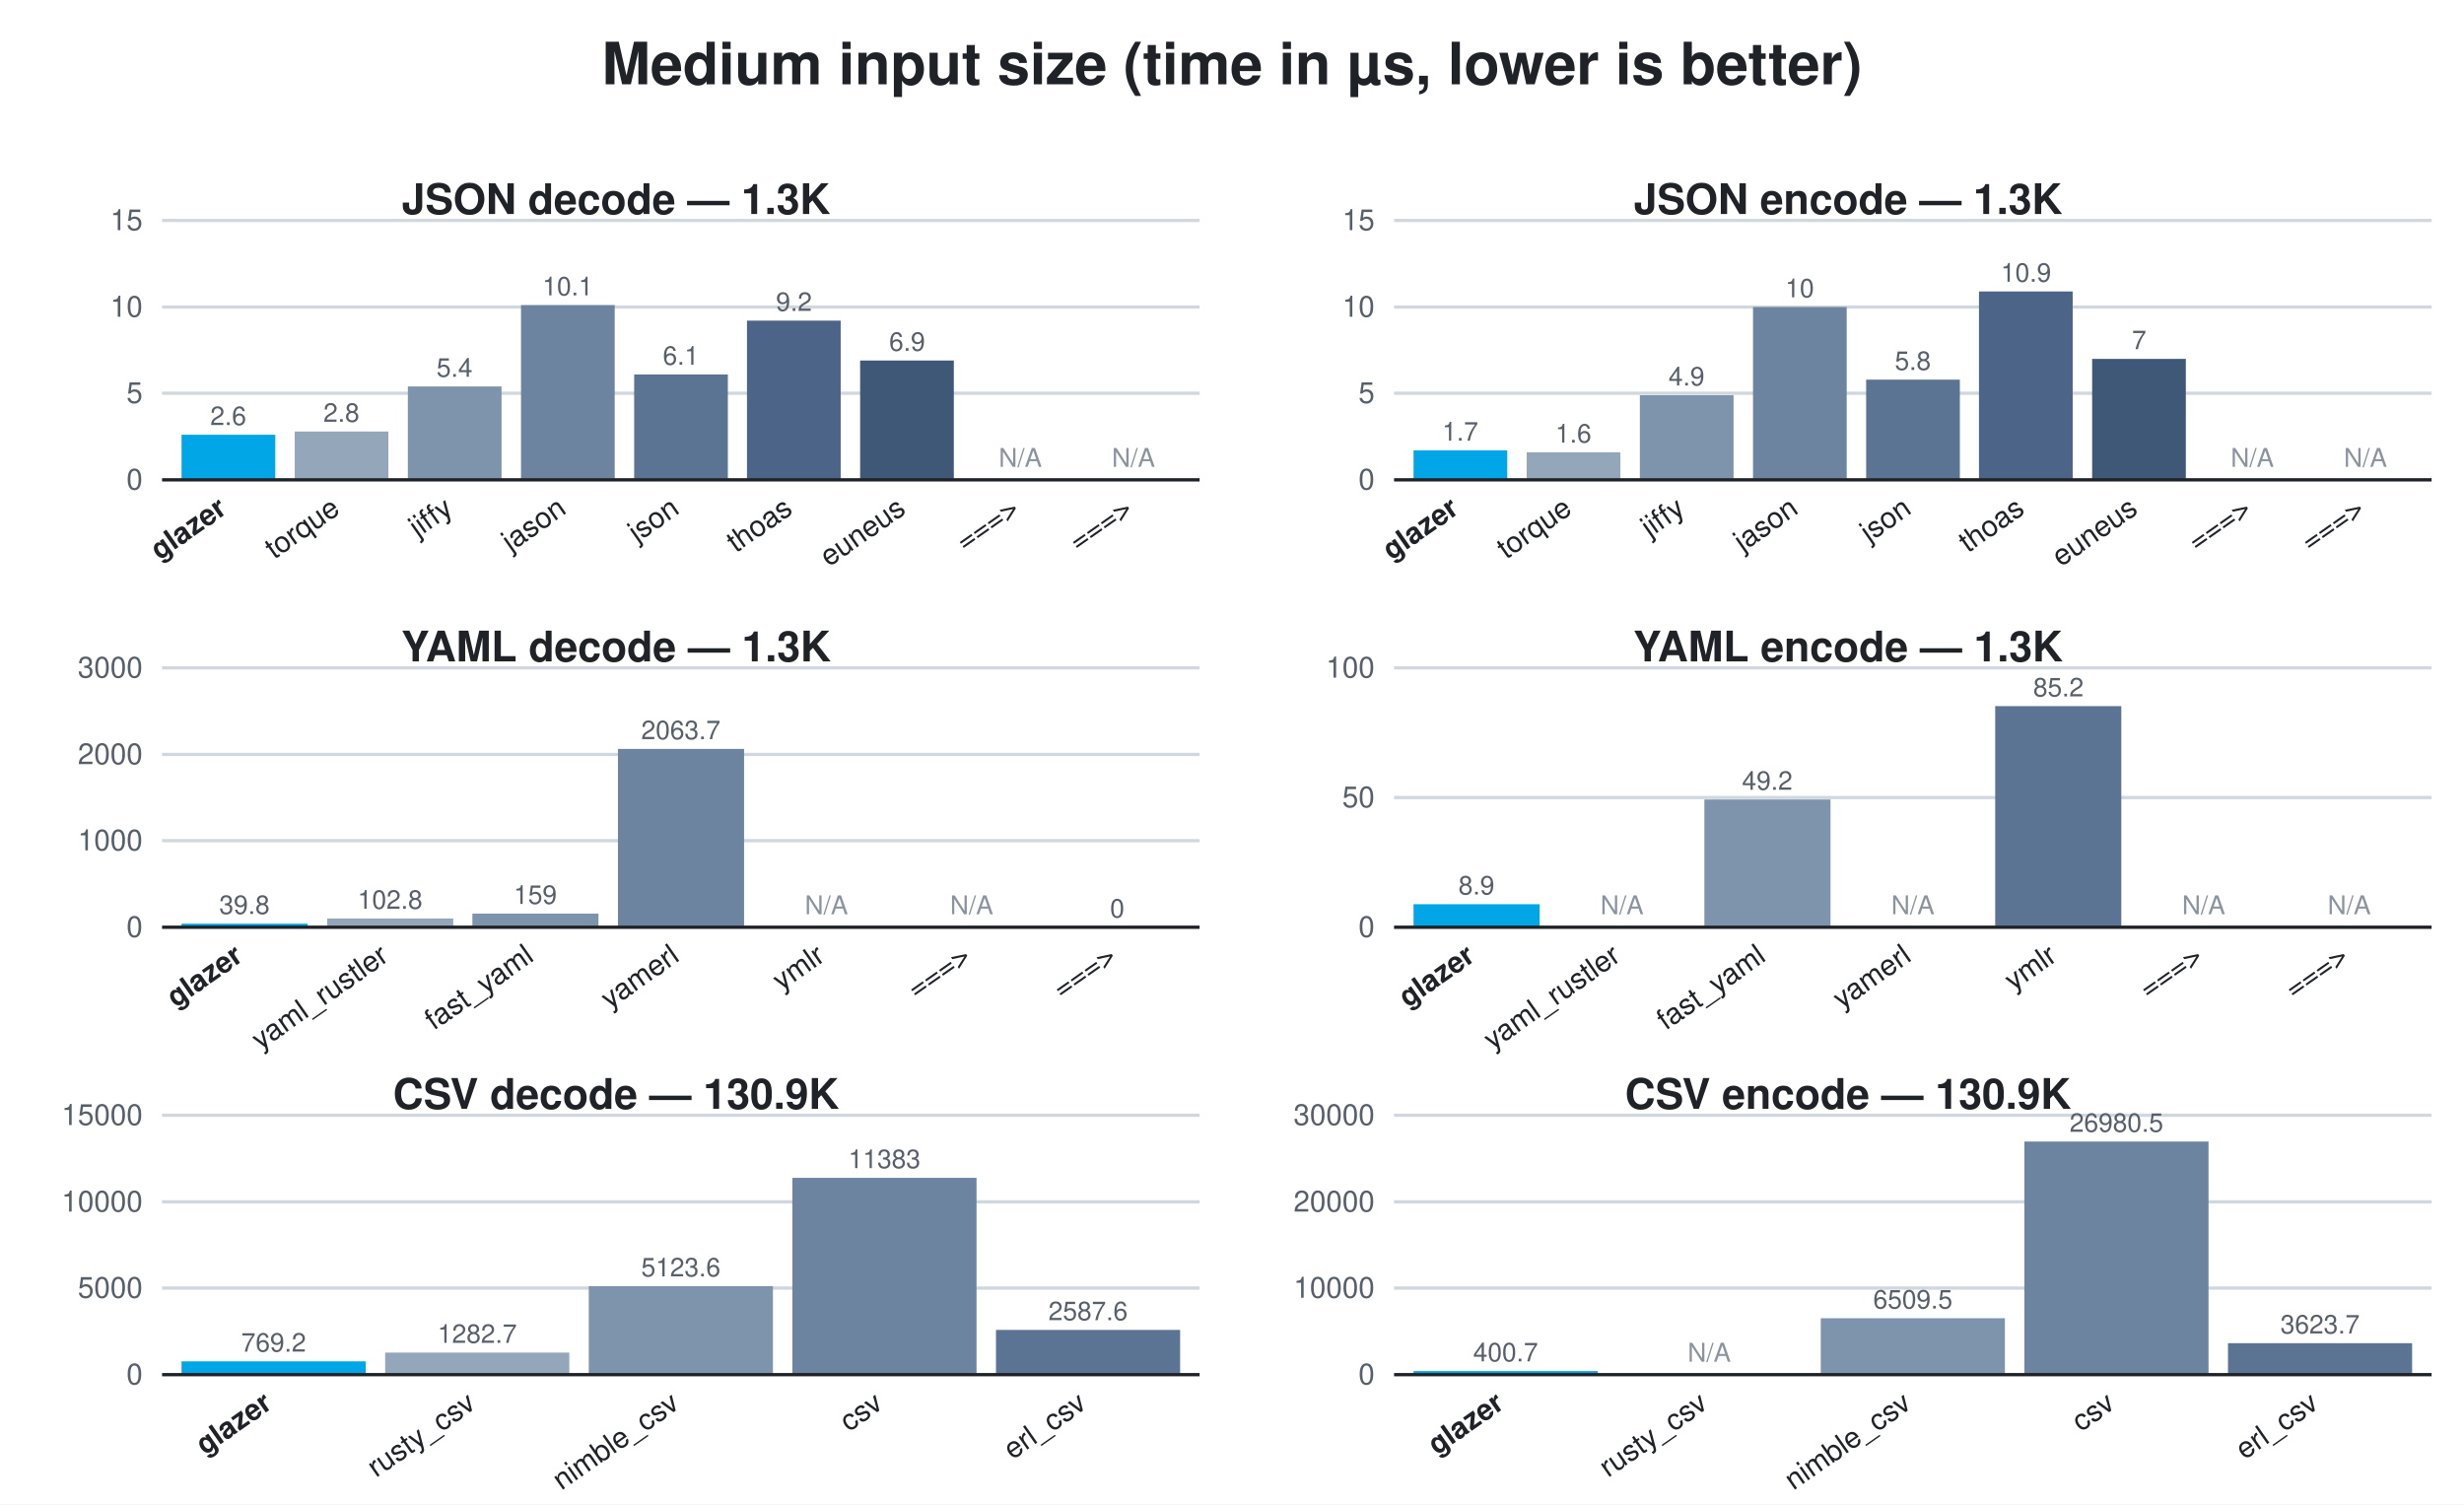
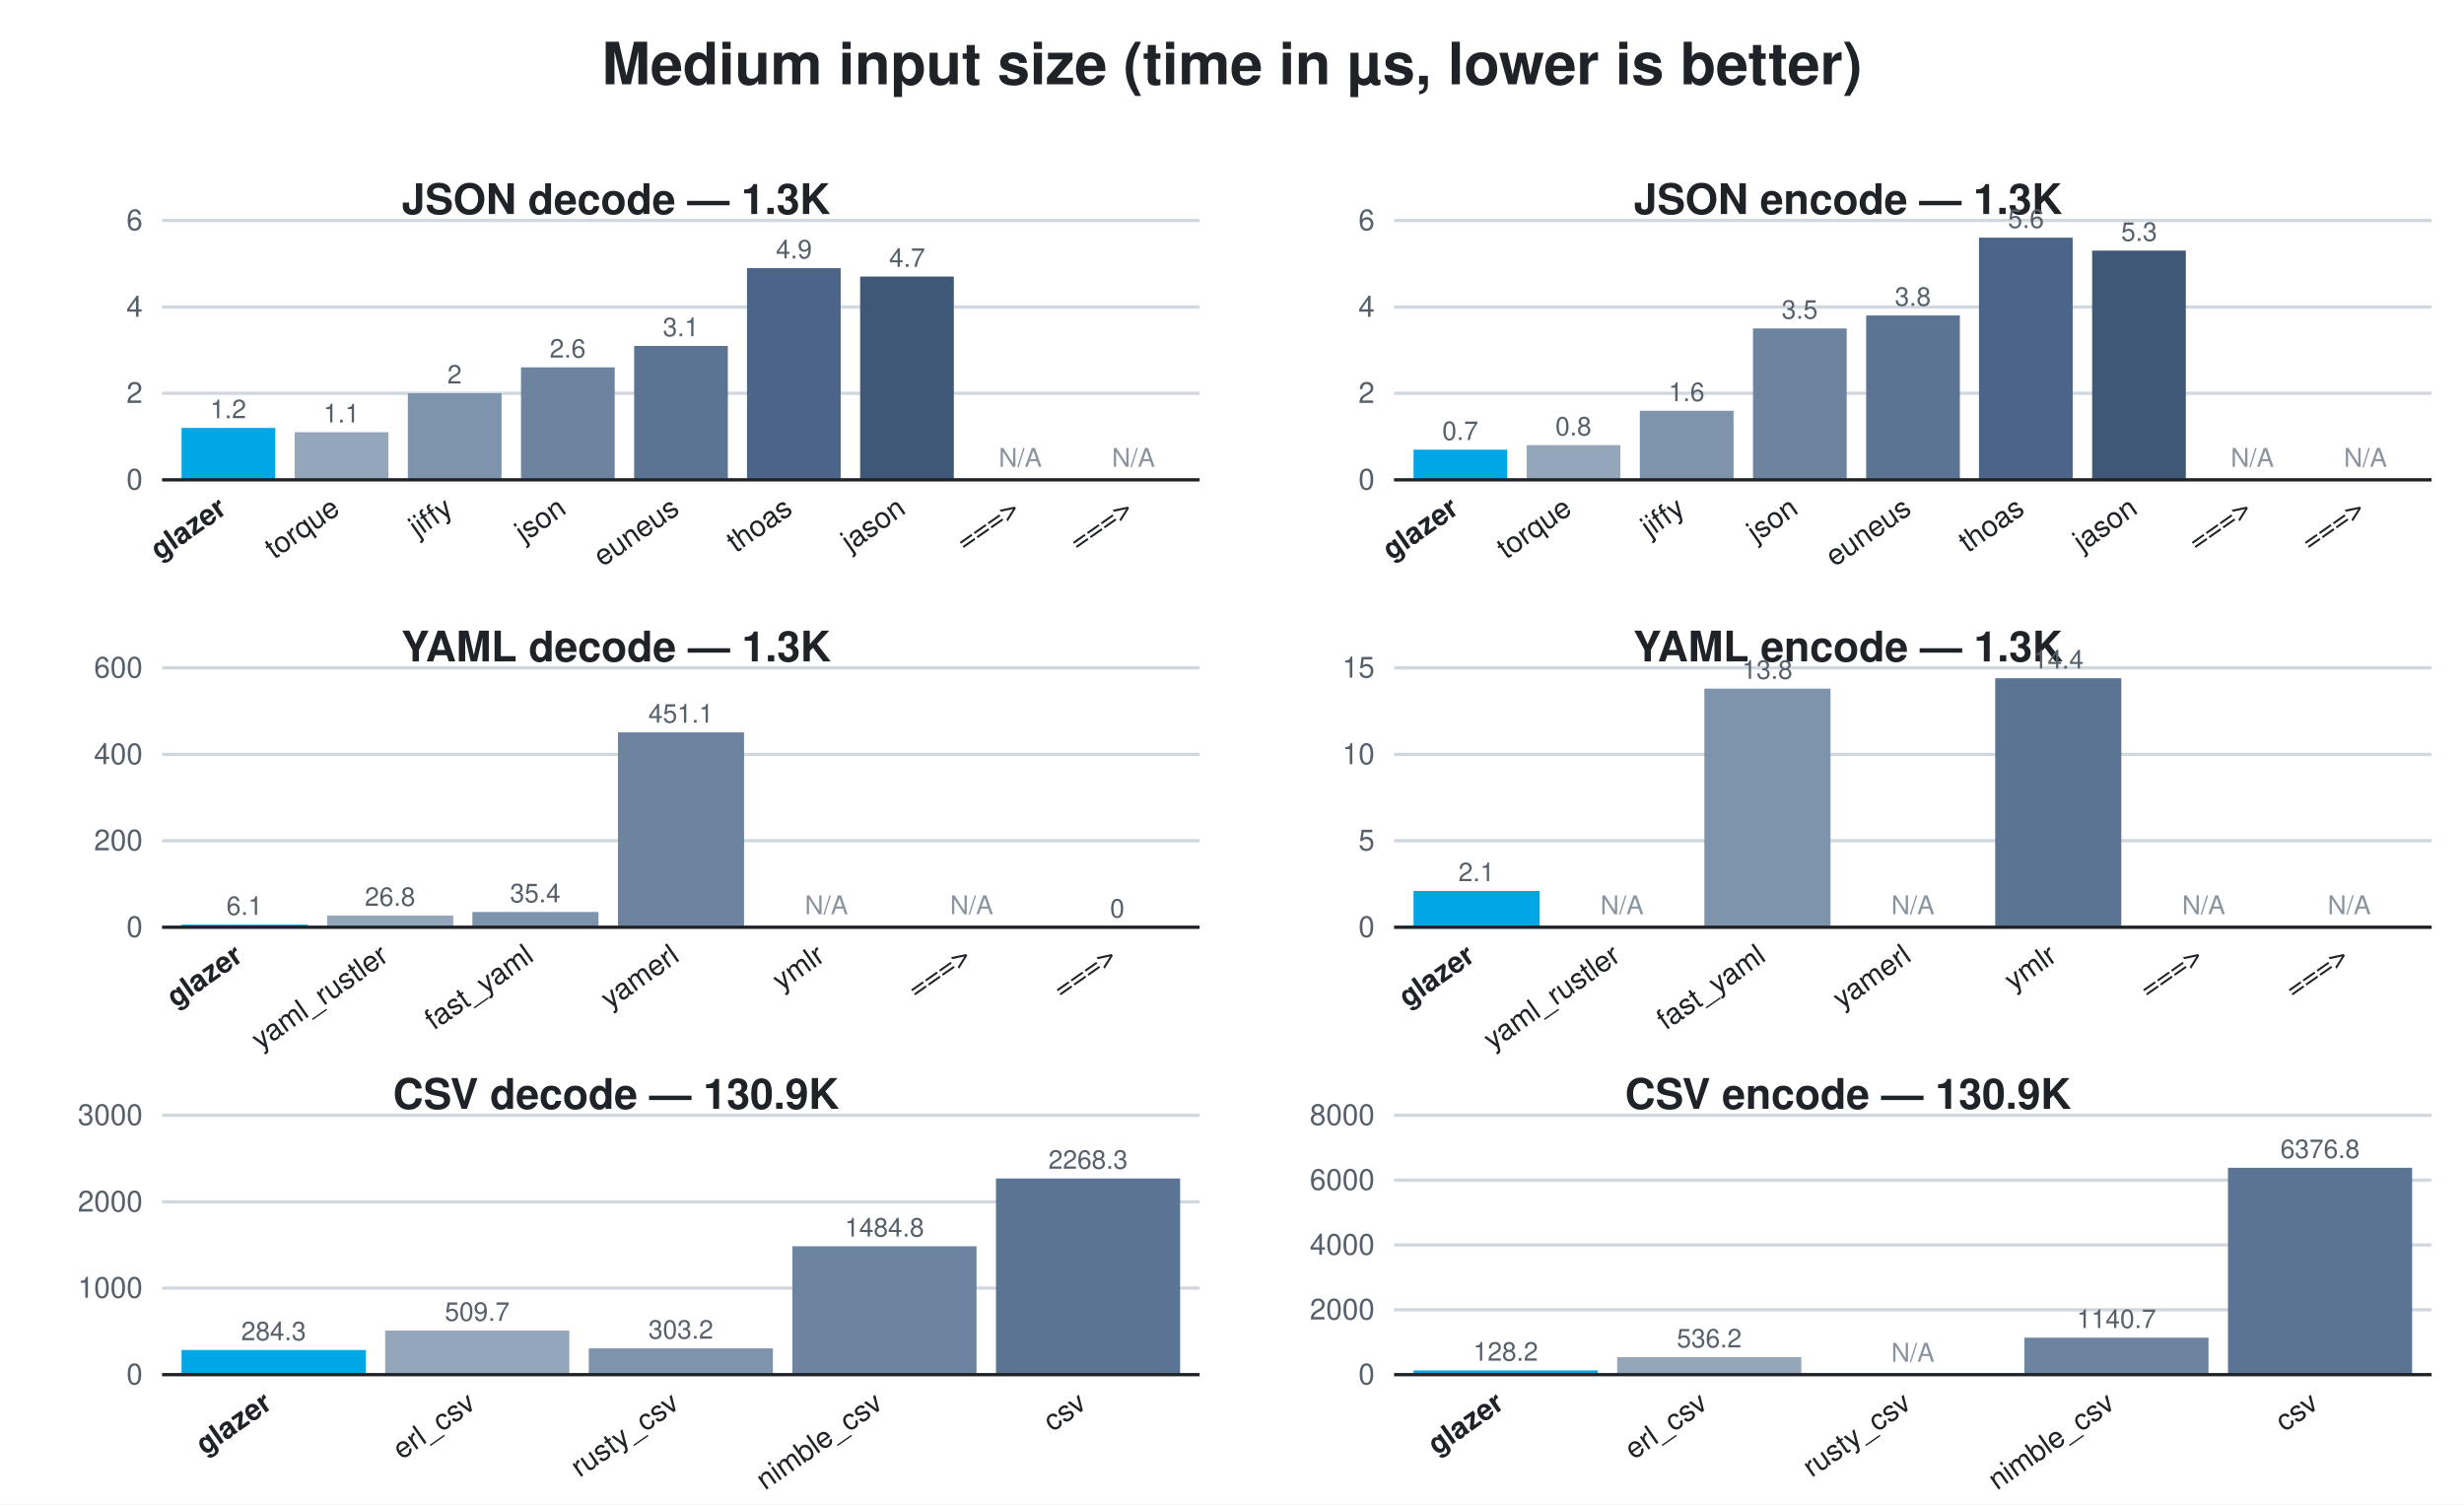
<svg xmlns="http://www.w3.org/2000/svg" width="760" height="464" viewBox="0 0 760 464" font-family="Helvetica, Arial, sans-serif">
  <style>
    .bg     { fill: #ffffff; }
    .fg     { fill: #1f2328; }
    .muted  { fill: #57606a; }
    .faint  { fill: #8b949e; }
    .grid   { stroke: #d0d7de; }
    .axis   { stroke: #1f2328; }
    .bar-0 { fill: #aab8c8; }
    .bar-1 { fill: #94a6ba; }
    .bar-2 { fill: #7e94ac; }
    .bar-3 { fill: #6c84a0; }
    .bar-4 { fill: #5c7494; }
    .bar-5 { fill: #4c6488; }
    .bar-6 { fill: #3f5878; }
    .bar-7 { fill: #344a68; }
    .bar-8 { fill: #2a3c58; }
    .bar-9 { fill: #1f2e48; }
    .bar-glazer { fill: #00a6e6; }
    @media (prefers-color-scheme: dark) {
      .bg     { fill: #0d1117; }
      .fg     { fill: #e6edf3; }
      .muted  { fill: #c9d1d9; }
      .faint  { fill: #8b949e; }
      .grid   { stroke: #30363d; }
      .axis   { stroke: #e6edf3; }
      .bar-0 { fill: #9aacc0; }
      .bar-1 { fill: #8398b0; }
      .bar-2 { fill: #6e84a0; }
      .bar-3 { fill: #5c7290; }
      .bar-4 { fill: #4c6080; }
      .bar-5 { fill: #3e5070; }
      .bar-6 { fill: #324060; }
      .bar-7 { fill: #283450; }
      .bar-8 { fill: #1f2840; }
      .bar-9 { fill: #161c30; }
      .bar-glazer { fill: #00b5fe; }
    }
  </style>
  <rect width="760" height="464" class="bg" />
  <text x="380.0" y="26" text-anchor="middle" font-size="18" font-weight="bold" class="fg">Medium input size (time in µs, lower is better)</text>
  <text x="190.0" y="66.0" text-anchor="middle" font-size="13" font-weight="bold" class="fg">JSON decode — 1.3K</text>
  <line x1="50.0" y1="148.0" x2="370.0" y2="148.0" class="grid" stroke-width="1" />
  <text x="44.0" y="151.0" text-anchor="end" font-size="9" class="muted">0</text>
  <line x1="50.0" y1="121.3" x2="370.0" y2="121.3" class="grid" stroke-width="1" />
-   <text x="44.0" y="124.3" text-anchor="end" font-size="9" class="muted">5</text>
+   <text x="44.0" y="124.3" text-anchor="end" font-size="9" class="muted">2</text>
  <line x1="50.0" y1="94.7" x2="370.0" y2="94.7" class="grid" stroke-width="1" />
-   <text x="44.0" y="97.7" text-anchor="end" font-size="9" class="muted">10</text>
+   <text x="44.0" y="97.7" text-anchor="end" font-size="9" class="muted">4</text>
  <line x1="50.0" y1="68.0" x2="370.0" y2="68.0" class="grid" stroke-width="1" />
-   <text x="44.0" y="71.0" text-anchor="end" font-size="9" class="muted">15</text>
-   <rect x="56.0" y="134.1" width="28.9" height="13.9" class="bar-glazer" />
-   <text x="70.4" y="131.1" text-anchor="middle" font-size="8" class="muted">2.6</text>
+   <text x="44.0" y="71.0" text-anchor="end" font-size="9" class="muted">6</text>
+   <rect x="56.0" y="132.0" width="28.9" height="16.0" class="bar-glazer" />
+   <text x="70.4" y="129.0" text-anchor="middle" font-size="8" class="muted">1.2</text>
  <text x="70.4" y="158.0" text-anchor="end" font-size="9" class="fg" font-weight="bold" transform="rotate(-35 70.4,158.0)">glazer</text>
-   <rect x="90.9" y="133.1" width="28.9" height="14.9" class="bar-1" />
-   <text x="105.3" y="130.1" text-anchor="middle" font-size="8" class="muted">2.8</text>
+   <rect x="90.9" y="133.3" width="28.9" height="14.7" class="bar-1" />
+   <text x="105.3" y="130.3" text-anchor="middle" font-size="8" class="muted">1.1</text>
  <text x="105.3" y="158.0" text-anchor="end" font-size="9" class="fg" transform="rotate(-35 105.3,158.0)">torque</text>
-   <rect x="125.8" y="119.2" width="28.9" height="28.8" class="bar-2" />
-   <text x="140.2" y="116.2" text-anchor="middle" font-size="8" class="muted">5.4</text>
+   <rect x="125.8" y="121.3" width="28.9" height="26.7" class="bar-2" />
+   <text x="140.2" y="118.3" text-anchor="middle" font-size="8" class="muted">2</text>
  <text x="140.2" y="158.0" text-anchor="end" font-size="9" class="fg" transform="rotate(-35 140.2,158.0)">jiffy</text>
-   <rect x="160.7" y="94.1" width="28.9" height="53.9" class="bar-3" />
-   <text x="175.1" y="91.1" text-anchor="middle" font-size="8" class="muted">10.1</text>
-   <text x="175.1" y="158.0" text-anchor="end" font-size="9" class="fg" transform="rotate(-35 175.1,158.0)">jason</text>
-   <rect x="195.6" y="115.5" width="28.9" height="32.5" class="bar-4" />
-   <text x="210.0" y="112.5" text-anchor="middle" font-size="8" class="muted">6.1</text>
-   <text x="210.0" y="158.0" text-anchor="end" font-size="9" class="fg" transform="rotate(-35 210.0,158.0)">json</text>
-   <rect x="230.4" y="98.9" width="28.9" height="49.1" class="bar-5" />
-   <text x="244.9" y="95.9" text-anchor="middle" font-size="8" class="muted">9.2</text>
+   <rect x="160.7" y="113.3" width="28.9" height="34.7" class="bar-3" />
+   <text x="175.1" y="110.3" text-anchor="middle" font-size="8" class="muted">2.6</text>
+   <text x="175.1" y="158.0" text-anchor="end" font-size="9" class="fg" transform="rotate(-35 175.1,158.0)">json</text>
+   <rect x="195.6" y="106.7" width="28.9" height="41.3" class="bar-4" />
+   <text x="210.0" y="103.7" text-anchor="middle" font-size="8" class="muted">3.1</text>
+   <text x="210.0" y="158.0" text-anchor="end" font-size="9" class="fg" transform="rotate(-35 210.0,158.0)">euneus</text>
+   <rect x="230.4" y="82.7" width="28.9" height="65.3" class="bar-5" />
+   <text x="244.9" y="79.7" text-anchor="middle" font-size="8" class="muted">4.9</text>
  <text x="244.9" y="158.0" text-anchor="end" font-size="9" class="fg" transform="rotate(-35 244.9,158.0)">thoas</text>
-   <rect x="265.3" y="111.2" width="28.9" height="36.8" class="bar-6" />
-   <text x="279.8" y="108.2" text-anchor="middle" font-size="8" class="muted">6.9</text>
-   <text x="279.8" y="158.0" text-anchor="end" font-size="9" class="fg" transform="rotate(-35 279.8,158.0)">euneus</text>
+   <rect x="265.3" y="85.3" width="28.9" height="62.7" class="bar-6" />
+   <text x="279.8" y="82.3" text-anchor="middle" font-size="8" class="muted">4.7</text>
+   <text x="279.8" y="158.0" text-anchor="end" font-size="9" class="fg" transform="rotate(-35 279.8,158.0)">jason</text>
  <text x="314.7" y="144.0" text-anchor="middle" font-size="8" class="faint">N/A</text>
  <text x="314.7" y="158.0" text-anchor="end" font-size="9" class="fg" transform="rotate(-35 314.7,158.0)">===&gt;</text>
  <text x="349.6" y="144.0" text-anchor="middle" font-size="8" class="faint">N/A</text>
  <text x="349.6" y="158.0" text-anchor="end" font-size="9" class="fg" transform="rotate(-35 349.6,158.0)">===&gt;</text>
  <line x1="50.0" y1="148.0" x2="370.0" y2="148.0" class="axis" stroke-width="1" />
  <text x="570.0" y="66.0" text-anchor="middle" font-size="13" font-weight="bold" class="fg">JSON encode — 1.3K</text>
  <line x1="430.0" y1="148.0" x2="750.0" y2="148.0" class="grid" stroke-width="1" />
  <text x="424.0" y="151.0" text-anchor="end" font-size="9" class="muted">0</text>
  <line x1="430.0" y1="121.3" x2="750.0" y2="121.3" class="grid" stroke-width="1" />
-   <text x="424.0" y="124.3" text-anchor="end" font-size="9" class="muted">5</text>
+   <text x="424.0" y="124.3" text-anchor="end" font-size="9" class="muted">2</text>
  <line x1="430.0" y1="94.7" x2="750.0" y2="94.7" class="grid" stroke-width="1" />
-   <text x="424.0" y="97.7" text-anchor="end" font-size="9" class="muted">10</text>
+   <text x="424.0" y="97.7" text-anchor="end" font-size="9" class="muted">4</text>
  <line x1="430.0" y1="68.0" x2="750.0" y2="68.0" class="grid" stroke-width="1" />
-   <text x="424.0" y="71.0" text-anchor="end" font-size="9" class="muted">15</text>
-   <rect x="436.0" y="138.9" width="28.9" height="9.1" class="bar-glazer" />
-   <text x="450.4" y="135.9" text-anchor="middle" font-size="8" class="muted">1.7</text>
+   <text x="424.0" y="71.0" text-anchor="end" font-size="9" class="muted">6</text>
+   <rect x="436.0" y="138.7" width="28.9" height="9.3" class="bar-glazer" />
+   <text x="450.4" y="135.7" text-anchor="middle" font-size="8" class="muted">0.7</text>
  <text x="450.4" y="158.0" text-anchor="end" font-size="9" class="fg" font-weight="bold" transform="rotate(-35 450.4,158.0)">glazer</text>
-   <rect x="470.9" y="139.5" width="28.9" height="8.5" class="bar-1" />
-   <text x="485.3" y="136.5" text-anchor="middle" font-size="8" class="muted">1.6</text>
+   <rect x="470.9" y="137.3" width="28.9" height="10.7" class="bar-1" />
+   <text x="485.3" y="134.3" text-anchor="middle" font-size="8" class="muted">0.8</text>
  <text x="485.3" y="158.0" text-anchor="end" font-size="9" class="fg" transform="rotate(-35 485.3,158.0)">torque</text>
-   <rect x="505.8" y="121.9" width="28.9" height="26.1" class="bar-2" />
-   <text x="520.2" y="118.9" text-anchor="middle" font-size="8" class="muted">4.9</text>
+   <rect x="505.8" y="126.7" width="28.9" height="21.3" class="bar-2" />
+   <text x="520.2" y="123.7" text-anchor="middle" font-size="8" class="muted">1.6</text>
  <text x="520.2" y="158.0" text-anchor="end" font-size="9" class="fg" transform="rotate(-35 520.2,158.0)">jiffy</text>
-   <rect x="540.7" y="94.7" width="28.9" height="53.3" class="bar-3" />
-   <text x="555.1" y="91.7" text-anchor="middle" font-size="8" class="muted">10</text>
-   <text x="555.1" y="158.0" text-anchor="end" font-size="9" class="fg" transform="rotate(-35 555.1,158.0)">jason</text>
-   <rect x="575.6" y="117.1" width="28.9" height="30.9" class="bar-4" />
-   <text x="590.0" y="114.1" text-anchor="middle" font-size="8" class="muted">5.8</text>
-   <text x="590.0" y="158.0" text-anchor="end" font-size="9" class="fg" transform="rotate(-35 590.0,158.0)">json</text>
-   <rect x="610.4" y="89.9" width="28.9" height="58.1" class="bar-5" />
-   <text x="624.9" y="86.9" text-anchor="middle" font-size="8" class="muted">10.9</text>
+   <rect x="540.7" y="101.3" width="28.9" height="46.7" class="bar-3" />
+   <text x="555.1" y="98.3" text-anchor="middle" font-size="8" class="muted">3.5</text>
+   <text x="555.1" y="158.0" text-anchor="end" font-size="9" class="fg" transform="rotate(-35 555.1,158.0)">json</text>
+   <rect x="575.6" y="97.3" width="28.9" height="50.7" class="bar-4" />
+   <text x="590.0" y="94.3" text-anchor="middle" font-size="8" class="muted">3.8</text>
+   <text x="590.0" y="158.0" text-anchor="end" font-size="9" class="fg" transform="rotate(-35 590.0,158.0)">euneus</text>
+   <rect x="610.4" y="73.3" width="28.9" height="74.7" class="bar-5" />
+   <text x="624.9" y="70.3" text-anchor="middle" font-size="8" class="muted">5.6</text>
  <text x="624.9" y="158.0" text-anchor="end" font-size="9" class="fg" transform="rotate(-35 624.9,158.0)">thoas</text>
-   <rect x="645.3" y="110.7" width="28.9" height="37.3" class="bar-6" />
-   <text x="659.8" y="107.7" text-anchor="middle" font-size="8" class="muted">7</text>
-   <text x="659.8" y="158.0" text-anchor="end" font-size="9" class="fg" transform="rotate(-35 659.8,158.0)">euneus</text>
+   <rect x="645.3" y="77.3" width="28.9" height="70.7" class="bar-6" />
+   <text x="659.8" y="74.3" text-anchor="middle" font-size="8" class="muted">5.3</text>
+   <text x="659.8" y="158.0" text-anchor="end" font-size="9" class="fg" transform="rotate(-35 659.8,158.0)">jason</text>
  <text x="694.7" y="144.0" text-anchor="middle" font-size="8" class="faint">N/A</text>
  <text x="694.7" y="158.0" text-anchor="end" font-size="9" class="fg" transform="rotate(-35 694.7,158.0)">===&gt;</text>
  <text x="729.6" y="144.0" text-anchor="middle" font-size="8" class="faint">N/A</text>
  <text x="729.6" y="158.0" text-anchor="end" font-size="9" class="fg" transform="rotate(-35 729.6,158.0)">===&gt;</text>
  <line x1="430.0" y1="148.0" x2="750.0" y2="148.0" class="axis" stroke-width="1" />
  <text x="190.0" y="204.0" text-anchor="middle" font-size="13" font-weight="bold" class="fg">YAML decode — 1.3K</text>
  <line x1="50.0" y1="286.0" x2="370.0" y2="286.0" class="grid" stroke-width="1" />
  <text x="44.0" y="289.0" text-anchor="end" font-size="9" class="muted">0</text>
  <line x1="50.0" y1="259.3" x2="370.0" y2="259.3" class="grid" stroke-width="1" />
-   <text x="44.0" y="262.3" text-anchor="end" font-size="9" class="muted">1000</text>
+   <text x="44.0" y="262.3" text-anchor="end" font-size="9" class="muted">200</text>
  <line x1="50.0" y1="232.7" x2="370.0" y2="232.7" class="grid" stroke-width="1" />
-   <text x="44.0" y="235.7" text-anchor="end" font-size="9" class="muted">2000</text>
+   <text x="44.0" y="235.7" text-anchor="end" font-size="9" class="muted">400</text>
  <line x1="50.0" y1="206.0" x2="370.0" y2="206.0" class="grid" stroke-width="1" />
-   <text x="44.0" y="209.0" text-anchor="end" font-size="9" class="muted">3000</text>
-   <rect x="56.0" y="284.9" width="38.9" height="1.1" class="bar-glazer" />
-   <text x="75.4" y="281.9" text-anchor="middle" font-size="8" class="muted">39.8</text>
+   <text x="44.0" y="209.0" text-anchor="end" font-size="9" class="muted">600</text>
+   <rect x="56.0" y="285.2" width="38.9" height="0.8" class="bar-glazer" />
+   <text x="75.4" y="282.2" text-anchor="middle" font-size="8" class="muted">6.1</text>
  <text x="75.4" y="296.0" text-anchor="end" font-size="9" class="fg" font-weight="bold" transform="rotate(-35 75.4,296.0)">glazer</text>
-   <rect x="100.9" y="283.3" width="38.9" height="2.7" class="bar-1" />
-   <text x="120.3" y="280.3" text-anchor="middle" font-size="8" class="muted">102.8</text>
+   <rect x="100.9" y="282.4" width="38.9" height="3.6" class="bar-1" />
+   <text x="120.3" y="279.4" text-anchor="middle" font-size="8" class="muted">26.8</text>
  <text x="120.3" y="296.0" text-anchor="end" font-size="9" class="fg" transform="rotate(-35 120.3,296.0)">yaml_rustler</text>
-   <rect x="145.7" y="281.8" width="38.9" height="4.2" class="bar-2" />
-   <text x="165.1" y="278.8" text-anchor="middle" font-size="8" class="muted">159</text>
+   <rect x="145.7" y="281.3" width="38.9" height="4.7" class="bar-2" />
+   <text x="165.1" y="278.3" text-anchor="middle" font-size="8" class="muted">35.4</text>
  <text x="165.1" y="296.0" text-anchor="end" font-size="9" class="fg" transform="rotate(-35 165.1,296.0)">fast_yaml</text>
-   <rect x="190.6" y="231.0" width="38.9" height="55.0" class="bar-3" />
-   <text x="210.0" y="228.0" text-anchor="middle" font-size="8" class="muted">2063.7</text>
+   <rect x="190.6" y="225.9" width="38.9" height="60.1" class="bar-3" />
+   <text x="210.0" y="222.9" text-anchor="middle" font-size="8" class="muted">451.1</text>
  <text x="210.0" y="296.0" text-anchor="end" font-size="9" class="fg" transform="rotate(-35 210.0,296.0)">yamerl</text>
  <text x="254.9" y="282.0" text-anchor="middle" font-size="8" class="faint">N/A</text>
  <text x="254.9" y="296.0" text-anchor="end" font-size="9" class="fg" transform="rotate(-35 254.9,296.0)">ymlr</text>
  <text x="299.7" y="282.0" text-anchor="middle" font-size="8" class="faint">N/A</text>
  <text x="299.7" y="296.0" text-anchor="end" font-size="9" class="fg" transform="rotate(-35 299.7,296.0)">===&gt;</text>
  <rect x="325.1" y="286.0" width="38.9" height="0.0" class="bar-6" />
  <text x="344.6" y="283.0" text-anchor="middle" font-size="8" class="muted">0</text>
  <text x="344.6" y="296.0" text-anchor="end" font-size="9" class="fg" transform="rotate(-35 344.6,296.0)">===&gt;</text>
  <line x1="50.0" y1="286.0" x2="370.0" y2="286.0" class="axis" stroke-width="1" />
  <text x="570.0" y="204.0" text-anchor="middle" font-size="13" font-weight="bold" class="fg">YAML encode — 1.3K</text>
  <line x1="430.0" y1="286.0" x2="750.0" y2="286.0" class="grid" stroke-width="1" />
  <text x="424.0" y="289.0" text-anchor="end" font-size="9" class="muted">0</text>
-   <line x1="430.0" y1="246.0" x2="750.0" y2="246.0" class="grid" stroke-width="1" />
-   <text x="424.0" y="249.0" text-anchor="end" font-size="9" class="muted">50</text>
+   <line x1="430.0" y1="259.3" x2="750.0" y2="259.3" class="grid" stroke-width="1" />
+   <text x="424.0" y="262.3" text-anchor="end" font-size="9" class="muted">5</text>
+   <line x1="430.0" y1="232.7" x2="750.0" y2="232.7" class="grid" stroke-width="1" />
+   <text x="424.0" y="235.7" text-anchor="end" font-size="9" class="muted">10</text>
  <line x1="430.0" y1="206.0" x2="750.0" y2="206.0" class="grid" stroke-width="1" />
-   <text x="424.0" y="209.0" text-anchor="end" font-size="9" class="muted">100</text>
-   <rect x="436.0" y="278.9" width="38.9" height="7.1" class="bar-glazer" />
-   <text x="455.4" y="275.9" text-anchor="middle" font-size="8" class="muted">8.9</text>
+   <text x="424.0" y="209.0" text-anchor="end" font-size="9" class="muted">15</text>
+   <rect x="436.0" y="274.8" width="38.9" height="11.2" class="bar-glazer" />
+   <text x="455.4" y="271.8" text-anchor="middle" font-size="8" class="muted">2.1</text>
  <text x="455.4" y="296.0" text-anchor="end" font-size="9" class="fg" font-weight="bold" transform="rotate(-35 455.4,296.0)">glazer</text>
  <text x="500.3" y="282.0" text-anchor="middle" font-size="8" class="faint">N/A</text>
  <text x="500.3" y="296.0" text-anchor="end" font-size="9" class="fg" transform="rotate(-35 500.3,296.0)">yaml_rustler</text>
-   <rect x="525.7" y="246.6" width="38.9" height="39.4" class="bar-2" />
-   <text x="545.1" y="243.6" text-anchor="middle" font-size="8" class="muted">49.2</text>
+   <rect x="525.7" y="212.4" width="38.9" height="73.6" class="bar-2" />
+   <text x="545.1" y="209.4" text-anchor="middle" font-size="8" class="muted">13.8</text>
  <text x="545.1" y="296.0" text-anchor="end" font-size="9" class="fg" transform="rotate(-35 545.1,296.0)">fast_yaml</text>
  <text x="590.0" y="282.0" text-anchor="middle" font-size="8" class="faint">N/A</text>
  <text x="590.0" y="296.0" text-anchor="end" font-size="9" class="fg" transform="rotate(-35 590.0,296.0)">yamerl</text>
-   <rect x="615.4" y="217.8" width="38.9" height="68.2" class="bar-4" />
-   <text x="634.9" y="214.8" text-anchor="middle" font-size="8" class="muted">85.2</text>
+   <rect x="615.4" y="209.2" width="38.9" height="76.8" class="bar-4" />
+   <text x="634.9" y="206.2" text-anchor="middle" font-size="8" class="muted">14.4</text>
  <text x="634.9" y="296.0" text-anchor="end" font-size="9" class="fg" transform="rotate(-35 634.9,296.0)">ymlr</text>
  <text x="679.7" y="282.0" text-anchor="middle" font-size="8" class="faint">N/A</text>
  <text x="679.7" y="296.0" text-anchor="end" font-size="9" class="fg" transform="rotate(-35 679.7,296.0)">===&gt;</text>
  <text x="724.6" y="282.0" text-anchor="middle" font-size="8" class="faint">N/A</text>
  <text x="724.6" y="296.0" text-anchor="end" font-size="9" class="fg" transform="rotate(-35 724.6,296.0)">===&gt;</text>
  <line x1="430.0" y1="286.0" x2="750.0" y2="286.0" class="axis" stroke-width="1" />
  <text x="190.0" y="342.0" text-anchor="middle" font-size="13" font-weight="bold" class="fg">CSV decode — 130.9K</text>
  <line x1="50.0" y1="424.0" x2="370.0" y2="424.0" class="grid" stroke-width="1" />
  <text x="44.0" y="427.0" text-anchor="end" font-size="9" class="muted">0</text>
  <line x1="50.0" y1="397.3" x2="370.0" y2="397.3" class="grid" stroke-width="1" />
-   <text x="44.0" y="400.3" text-anchor="end" font-size="9" class="muted">5000</text>
+   <text x="44.0" y="400.3" text-anchor="end" font-size="9" class="muted">1000</text>
  <line x1="50.0" y1="370.7" x2="370.0" y2="370.7" class="grid" stroke-width="1" />
-   <text x="44.0" y="373.7" text-anchor="end" font-size="9" class="muted">10000</text>
+   <text x="44.0" y="373.7" text-anchor="end" font-size="9" class="muted">2000</text>
  <line x1="50.0" y1="344.0" x2="370.0" y2="344.0" class="grid" stroke-width="1" />
-   <text x="44.0" y="347.0" text-anchor="end" font-size="9" class="muted">15000</text>
-   <rect x="56.0" y="419.9" width="56.8" height="4.1" class="bar-glazer" />
-   <text x="84.4" y="416.9" text-anchor="middle" font-size="8" class="muted">769.2</text>
+   <text x="44.0" y="347.0" text-anchor="end" font-size="9" class="muted">3000</text>
+   <rect x="56.0" y="416.4" width="56.8" height="7.6" class="bar-glazer" />
+   <text x="84.4" y="413.4" text-anchor="middle" font-size="8" class="muted">284.3</text>
  <text x="84.4" y="434.0" text-anchor="end" font-size="9" class="fg" font-weight="bold" transform="rotate(-35 84.4,434.0)">glazer</text>
-   <rect x="118.8" y="417.2" width="56.8" height="6.8" class="bar-1" />
-   <text x="147.2" y="414.2" text-anchor="middle" font-size="8" class="muted">1282.7</text>
-   <text x="147.2" y="434.0" text-anchor="end" font-size="9" class="fg" transform="rotate(-35 147.2,434.0)">rusty_csv</text>
-   <rect x="181.6" y="396.7" width="56.8" height="27.3" class="bar-2" />
-   <text x="210.0" y="393.7" text-anchor="middle" font-size="8" class="muted">5123.6</text>
-   <text x="210.0" y="434.0" text-anchor="end" font-size="9" class="fg" transform="rotate(-35 210.0,434.0)">nimble_csv</text>
-   <rect x="244.4" y="363.3" width="56.8" height="60.7" class="bar-3" />
-   <text x="272.8" y="360.3" text-anchor="middle" font-size="8" class="muted">11383</text>
-   <text x="272.8" y="434.0" text-anchor="end" font-size="9" class="fg" transform="rotate(-35 272.8,434.0)">csv</text>
-   <rect x="307.2" y="410.2" width="56.8" height="13.8" class="bar-4" />
-   <text x="335.6" y="407.2" text-anchor="middle" font-size="8" class="muted">2587.6</text>
-   <text x="335.6" y="434.0" text-anchor="end" font-size="9" class="fg" transform="rotate(-35 335.6,434.0)">erl_csv</text>
+   <rect x="118.8" y="410.4" width="56.8" height="13.6" class="bar-1" />
+   <text x="147.2" y="407.4" text-anchor="middle" font-size="8" class="muted">509.7</text>
+   <text x="147.2" y="434.0" text-anchor="end" font-size="9" class="fg" transform="rotate(-35 147.2,434.0)">erl_csv</text>
+   <rect x="181.6" y="415.9" width="56.8" height="8.1" class="bar-2" />
+   <text x="210.0" y="412.9" text-anchor="middle" font-size="8" class="muted">303.2</text>
+   <text x="210.0" y="434.0" text-anchor="end" font-size="9" class="fg" transform="rotate(-35 210.0,434.0)">rusty_csv</text>
+   <rect x="244.4" y="384.4" width="56.8" height="39.6" class="bar-3" />
+   <text x="272.8" y="381.4" text-anchor="middle" font-size="8" class="muted">1484.8</text>
+   <text x="272.8" y="434.0" text-anchor="end" font-size="9" class="fg" transform="rotate(-35 272.8,434.0)">nimble_csv</text>
+   <rect x="307.2" y="363.5" width="56.8" height="60.5" class="bar-4" />
+   <text x="335.6" y="360.5" text-anchor="middle" font-size="8" class="muted">2268.3</text>
+   <text x="335.6" y="434.0" text-anchor="end" font-size="9" class="fg" transform="rotate(-35 335.6,434.0)">csv</text>
  <line x1="50.0" y1="424.0" x2="370.0" y2="424.0" class="axis" stroke-width="1" />
  <text x="570.0" y="342.0" text-anchor="middle" font-size="13" font-weight="bold" class="fg">CSV encode — 130.9K</text>
  <line x1="430.0" y1="424.0" x2="750.0" y2="424.0" class="grid" stroke-width="1" />
  <text x="424.0" y="427.0" text-anchor="end" font-size="9" class="muted">0</text>
-   <line x1="430.0" y1="397.3" x2="750.0" y2="397.3" class="grid" stroke-width="1" />
-   <text x="424.0" y="400.3" text-anchor="end" font-size="9" class="muted">10000</text>
-   <line x1="430.0" y1="370.7" x2="750.0" y2="370.7" class="grid" stroke-width="1" />
-   <text x="424.0" y="373.7" text-anchor="end" font-size="9" class="muted">20000</text>
+   <line x1="430.0" y1="404.0" x2="750.0" y2="404.0" class="grid" stroke-width="1" />
+   <text x="424.0" y="407.0" text-anchor="end" font-size="9" class="muted">2000</text>
+   <line x1="430.0" y1="384.0" x2="750.0" y2="384.0" class="grid" stroke-width="1" />
+   <text x="424.0" y="387.0" text-anchor="end" font-size="9" class="muted">4000</text>
+   <line x1="430.0" y1="364.0" x2="750.0" y2="364.0" class="grid" stroke-width="1" />
+   <text x="424.0" y="367.0" text-anchor="end" font-size="9" class="muted">6000</text>
  <line x1="430.0" y1="344.0" x2="750.0" y2="344.0" class="grid" stroke-width="1" />
-   <text x="424.0" y="347.0" text-anchor="end" font-size="9" class="muted">30000</text>
-   <rect x="436.0" y="422.9" width="56.8" height="1.1" class="bar-glazer" />
-   <text x="464.4" y="419.9" text-anchor="middle" font-size="8" class="muted">400.7</text>
+   <text x="424.0" y="347.0" text-anchor="end" font-size="9" class="muted">8000</text>
+   <rect x="436.0" y="422.7" width="56.8" height="1.3" class="bar-glazer" />
+   <text x="464.4" y="419.7" text-anchor="middle" font-size="8" class="muted">128.2</text>
  <text x="464.4" y="434.0" text-anchor="end" font-size="9" class="fg" font-weight="bold" transform="rotate(-35 464.4,434.0)">glazer</text>
-   <text x="527.2" y="420.0" text-anchor="middle" font-size="8" class="faint">N/A</text>
-   <text x="527.2" y="434.0" text-anchor="end" font-size="9" class="fg" transform="rotate(-35 527.2,434.0)">rusty_csv</text>
-   <rect x="561.6" y="406.6" width="56.8" height="17.4" class="bar-2" />
-   <text x="590.0" y="403.6" text-anchor="middle" font-size="8" class="muted">6509.5</text>
-   <text x="590.0" y="434.0" text-anchor="end" font-size="9" class="fg" transform="rotate(-35 590.0,434.0)">nimble_csv</text>
-   <rect x="624.4" y="352.1" width="56.8" height="71.9" class="bar-3" />
-   <text x="652.8" y="349.1" text-anchor="middle" font-size="8" class="muted">26980.5</text>
-   <text x="652.8" y="434.0" text-anchor="end" font-size="9" class="fg" transform="rotate(-35 652.8,434.0)">csv</text>
-   <rect x="687.2" y="414.3" width="56.8" height="9.7" class="bar-4" />
-   <text x="715.6" y="411.3" text-anchor="middle" font-size="8" class="muted">3623.7</text>
-   <text x="715.6" y="434.0" text-anchor="end" font-size="9" class="fg" transform="rotate(-35 715.6,434.0)">erl_csv</text>
+   <rect x="498.8" y="418.6" width="56.8" height="5.4" class="bar-1" />
+   <text x="527.2" y="415.6" text-anchor="middle" font-size="8" class="muted">536.2</text>
+   <text x="527.2" y="434.0" text-anchor="end" font-size="9" class="fg" transform="rotate(-35 527.2,434.0)">erl_csv</text>
+   <text x="590.0" y="420.0" text-anchor="middle" font-size="8" class="faint">N/A</text>
+   <text x="590.0" y="434.0" text-anchor="end" font-size="9" class="fg" transform="rotate(-35 590.0,434.0)">rusty_csv</text>
+   <rect x="624.4" y="412.6" width="56.8" height="11.4" class="bar-3" />
+   <text x="652.8" y="409.6" text-anchor="middle" font-size="8" class="muted">1140.7</text>
+   <text x="652.8" y="434.0" text-anchor="end" font-size="9" class="fg" transform="rotate(-35 652.8,434.0)">nimble_csv</text>
+   <rect x="687.2" y="360.2" width="56.8" height="63.8" class="bar-4" />
+   <text x="715.6" y="357.2" text-anchor="middle" font-size="8" class="muted">6376.8</text>
+   <text x="715.6" y="434.0" text-anchor="end" font-size="9" class="fg" transform="rotate(-35 715.6,434.0)">csv</text>
  <line x1="430.0" y1="424.0" x2="750.0" y2="424.0" class="axis" stroke-width="1" />
</svg>
